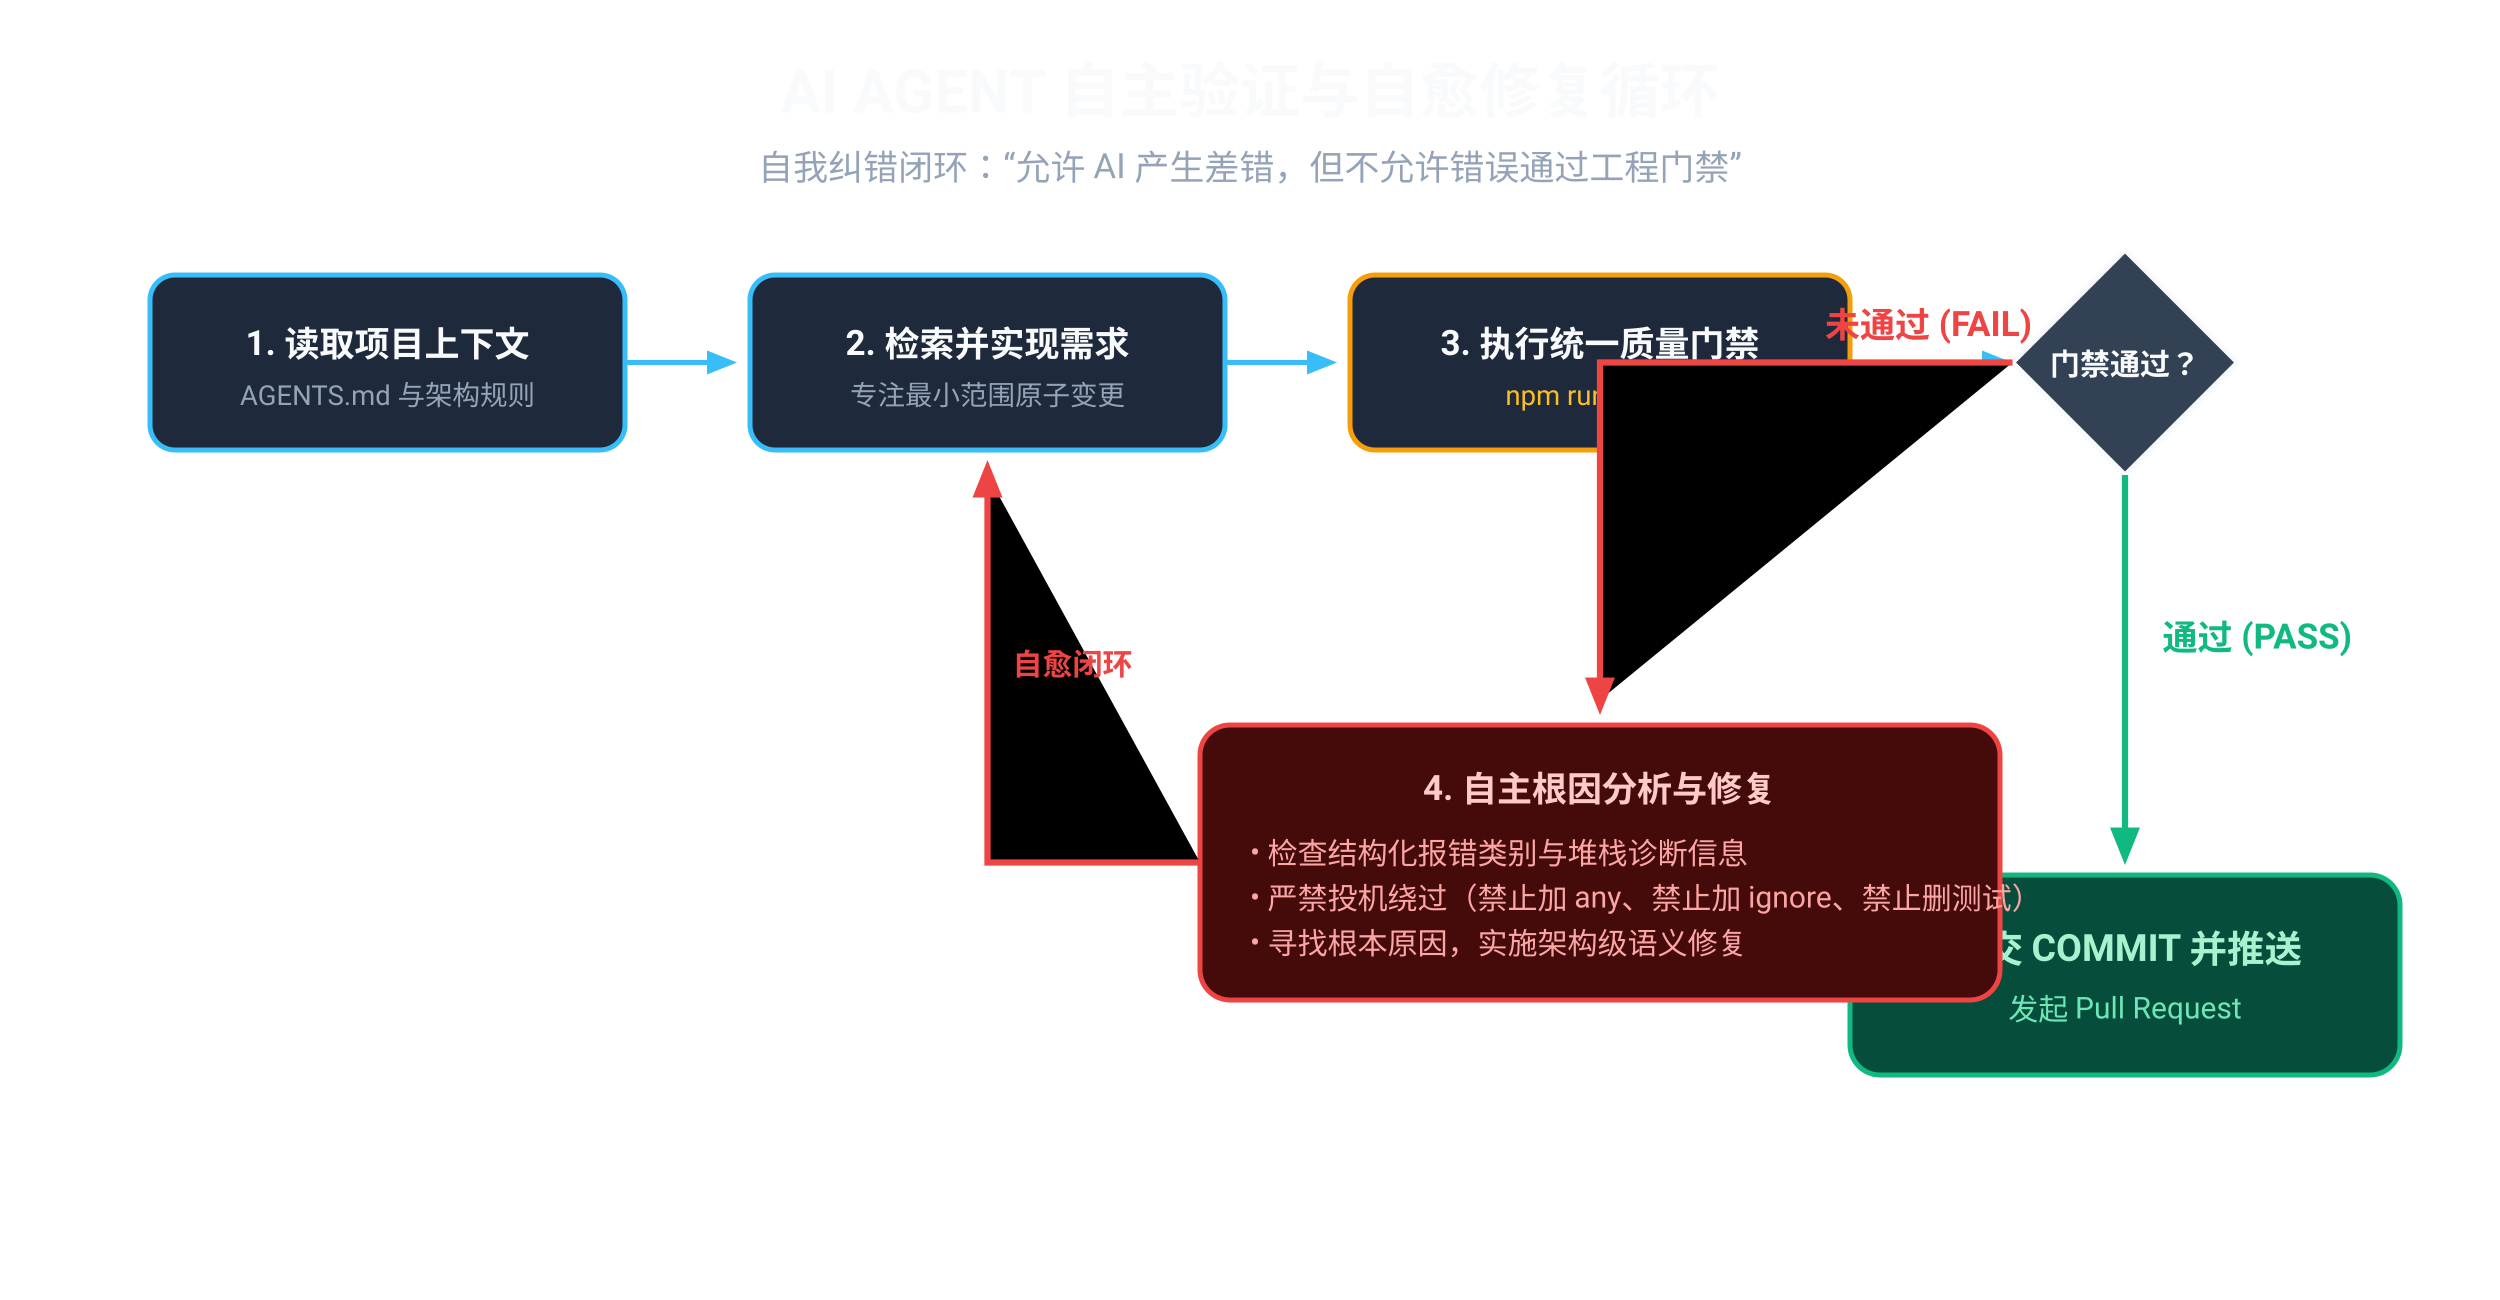
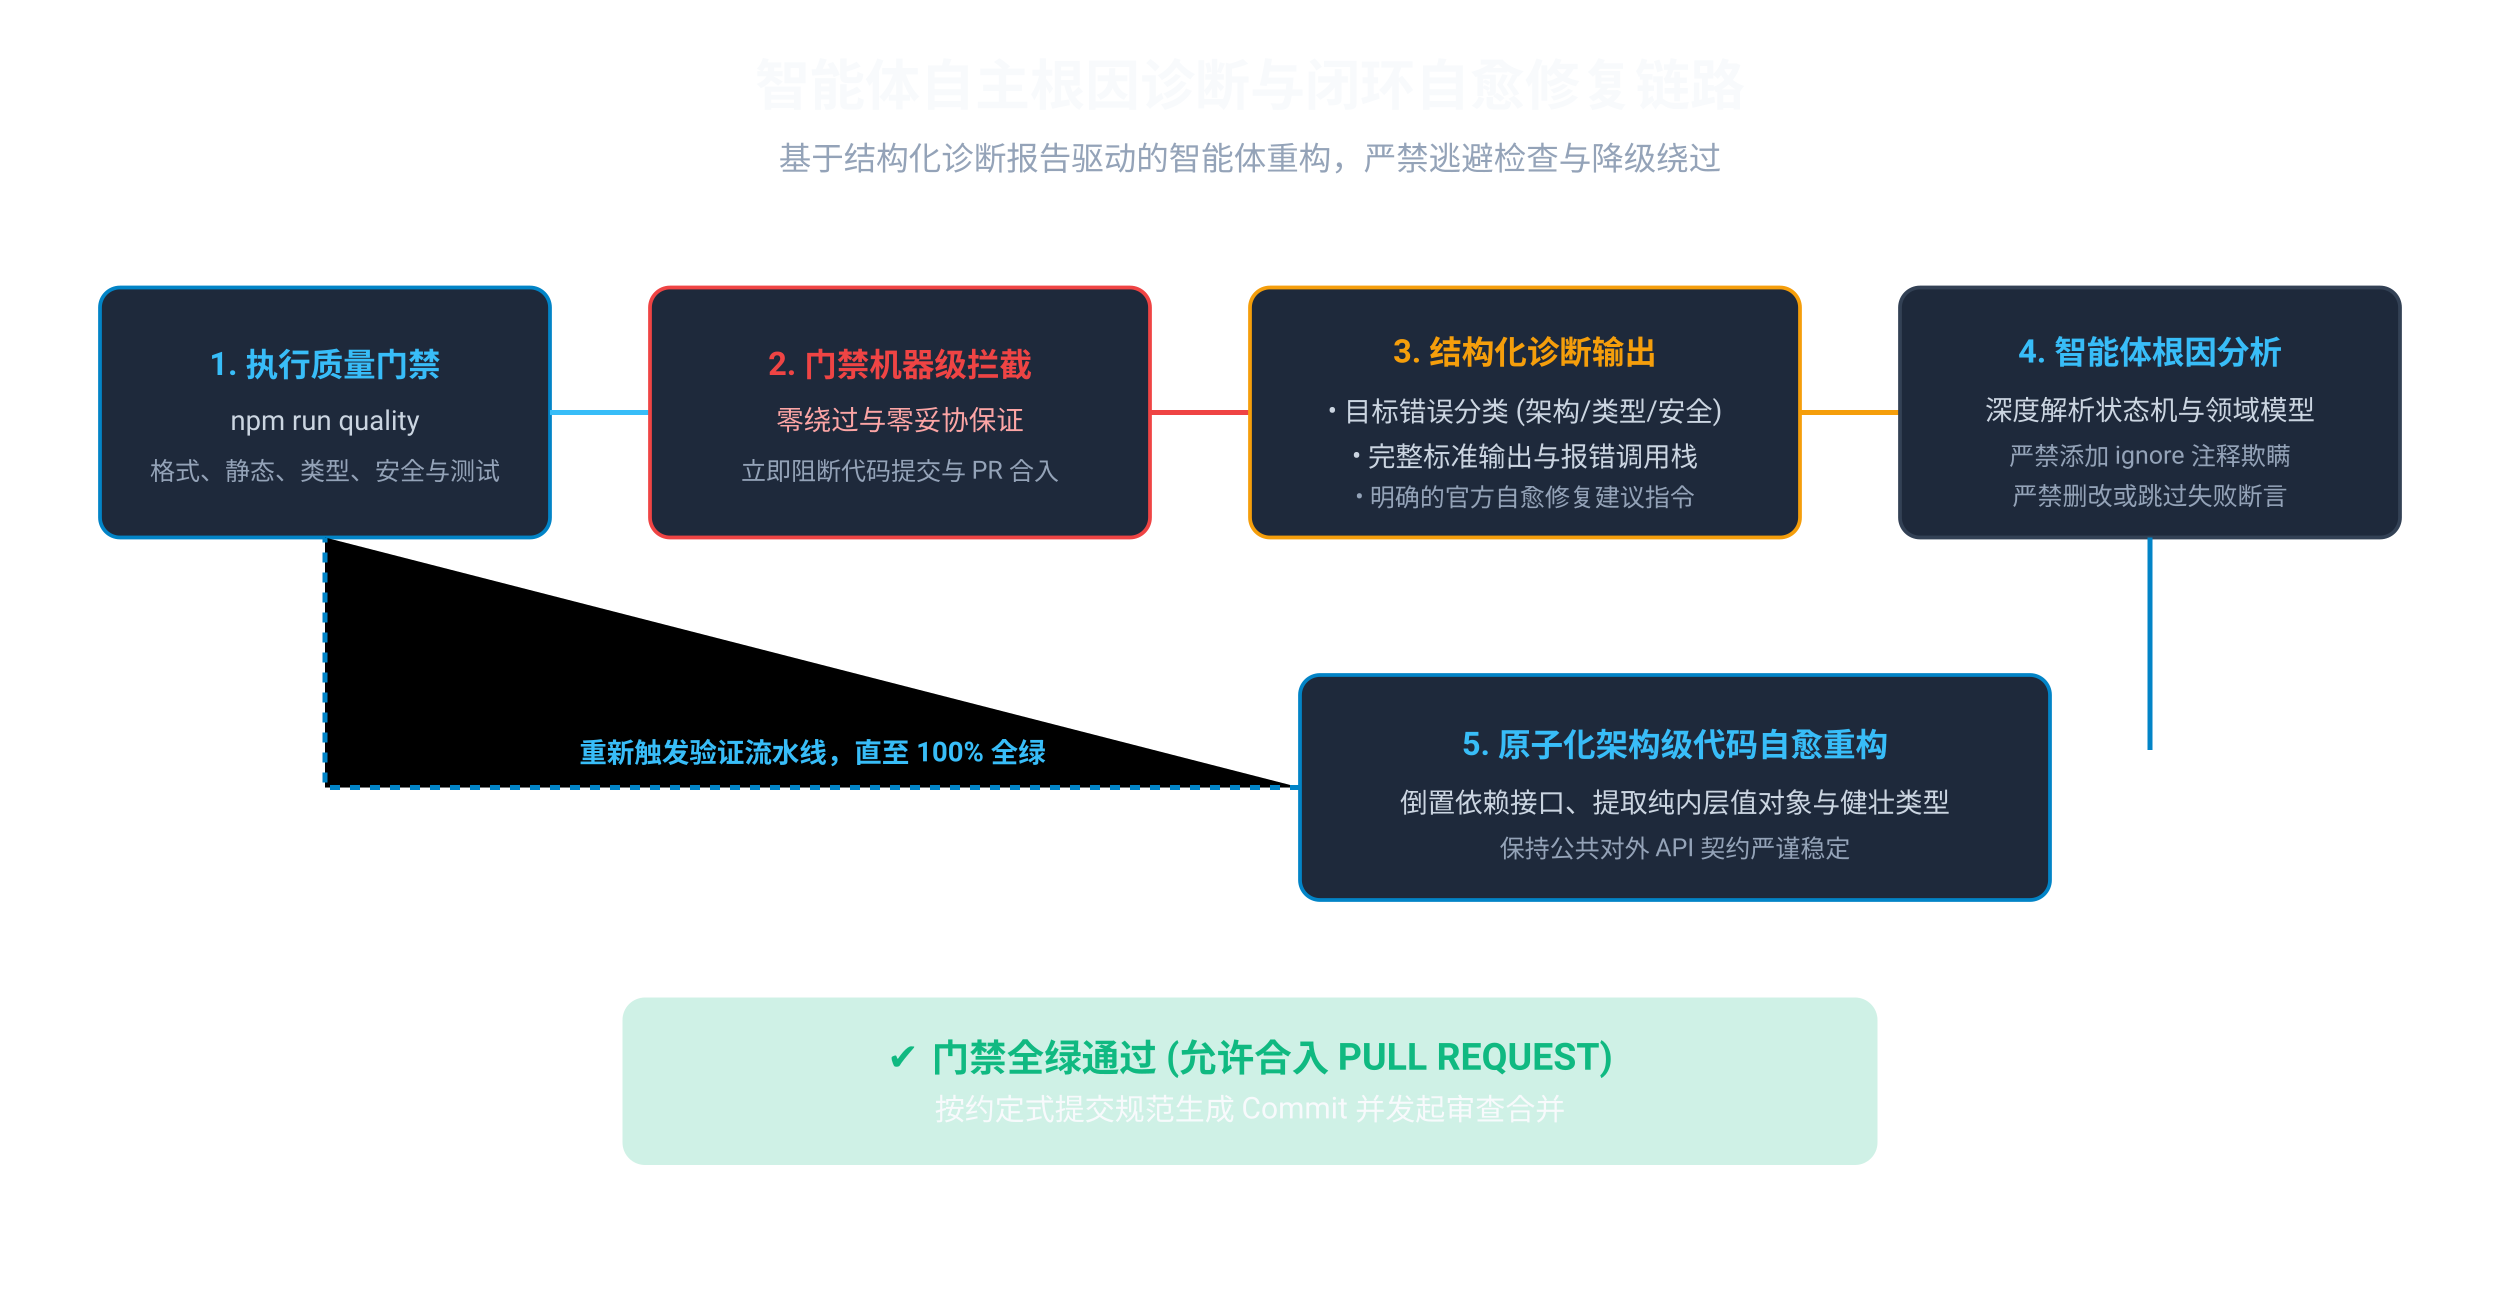
- <svg xmlns="http://www.w3.org/2000/svg" viewBox="0 0 1000 520" width="1000" height="520" style="background:#0f172a; font-family:-apple-system,BlinkMacSystemFont,'Segoe UI','PingFang SC','Hiragino Sans GB','Microsoft YaHei',Roboto,sans-serif;">
-   <defs>
-     <marker id="arrow" viewBox="0 0 10 10" refX="6" refY="5" markerWidth="6" markerHeight="6" orient="auto-start-reverse">
-       <path d="M 0 1 L 10 5 L 0 9 z" fill="#38bdf8" />
-     </marker>
-     <marker id="arrowGreen" viewBox="0 0 10 10" refX="6" refY="5" markerWidth="6" markerHeight="6" orient="auto-start-reverse">
-       <path d="M 0 1 L 10 5 L 0 9 z" fill="#10b981" />
-     </marker>
-     <marker id="arrowRed" viewBox="0 0 10 10" refX="6" refY="5" markerWidth="6" markerHeight="6" orient="auto-start-reverse">
-       <path d="M 0 1 L 10 5 L 0 9 z" fill="#ef4444" />
-     </marker>
-   </defs>
-   <text x="500" y="45" text-anchor="middle" fill="#f8fafc" font-size="24" font-weight="bold">AI AGENT 自主验证与自愈修复循环</text>
-   <text x="500" y="72" text-anchor="middle" fill="#94a3b8" font-size="14">自我纠错闭环：“允许 AI 产生差错，但不允许错误通过工程门禁”</text>
-   <g transform="translate(60, 110)">
-     <rect x="0" y="0" width="190" height="70" rx="10" fill="#1e293b" stroke="#38bdf8" stroke-width="2" />
-     <text x="95" y="32" text-anchor="middle" fill="#f8fafc" font-weight="bold" font-size="14">1. 读取项目上下文</text>
-     <text x="95" y="52" text-anchor="middle" fill="#94a3b8" font-size="11">AGENTS.md 与架构规则</text>
-   </g>
-   <path d="M 250 145 L 290 145" stroke="#38bdf8" stroke-width="2" marker-end="url(#arrow)" />
-   <g transform="translate(300, 110)">
-     <rect x="0" y="0" width="190" height="70" rx="10" fill="#1e293b" stroke="#38bdf8" stroke-width="2" />
-     <text x="95" y="32" text-anchor="middle" fill="#f8fafc" font-weight="bold" font-size="14">2. 检索并实现需求</text>
-     <text x="95" y="52" text-anchor="middle" fill="#94a3b8" font-size="11">专注最小范围原子变更</text>
-   </g>
-   <path d="M 490 145 L 530 145" stroke="#38bdf8" stroke-width="2" marker-end="url(#arrow)" />
-   <g transform="translate(540, 110)">
-     <rect x="0" y="0" width="200" height="70" rx="10" fill="#1e293b" stroke="#f59e0b" stroke-width="2" />
-     <text x="100" y="32" text-anchor="middle" fill="#f8fafc" font-weight="bold" font-size="14">3. 执行统一质量门禁</text>
-     <text x="100" y="52" text-anchor="middle" fill="#fbbf24" font-size="11">npm run quality</text>
-   </g>
-   <path d="M 740 145 L 800 145" stroke="#38bdf8" stroke-width="2" marker-end="url(#arrow)" />
-   <g transform="translate(850, 145)">
-     <polygon points="0,-45 45,0 0,45 -45,0" fill="#334155" stroke="#f8fafc" stroke-width="2" />
-     <text x="0" y="5" text-anchor="middle" fill="#f8fafc" font-size="12" font-weight="bold">门禁通过？</text>
-   </g>
-   <path d="M 850 190 L 850 340" stroke="#10b981" stroke-width="2.5" marker-end="url(#arrowGreen)" />
-   <text x="865" y="260" fill="#10b981" font-weight="bold" font-size="14">通过 (PASS)</text>
-   <g transform="translate(740, 350)">
-     <rect x="0" y="0" width="220" height="80" rx="12" fill="#064e3b" stroke="#10b981" stroke-width="2" />
-     <text x="110" y="35" text-anchor="middle" fill="#a7f3d0" font-weight="bold" font-size="15">提交 COMMIT 并推送</text>
-     <text x="110" y="58" text-anchor="middle" fill="#6ee7b7" font-size="12">发起 Pull Request</text>
-   </g>
-   <path d="M 805 145 L 640 145 L 640 280" stroke="#ef4444" stroke-width="2.5" marker-end="url(#arrowRed)" />
-   <text x="730" y="135" fill="#ef4444" font-weight="bold" font-size="14">未通过 (FAIL)</text>
-   <g transform="translate(480, 290)">
-     <rect x="0" y="0" width="320" height="110" rx="12" fill="#450a0a" stroke="#ef4444" stroke-width="2" />
-     <text x="160" y="30" text-anchor="middle" fill="#fecaca" font-weight="bold" font-size="14">4. 自主根因分析与修复</text>
-     <text x="20" y="55" fill="#fca5a5" font-size="12">• 检查结构化报错类别与堆栈诊断信息</text>
-     <text x="20" y="73" fill="#fca5a5" font-size="12">• 严禁投机绕过（禁止加 any、禁止加 ignore、禁止删测试）</text>
-     <text x="20" y="91" fill="#fca5a5" font-size="12">• 寻找根本原因，实施架构级语义修复</text>
-   </g>
-   <path d="M 480 345 L 395 345 L 395 190" stroke="#ef4444" stroke-width="2.5" marker-end="url(#arrowRed)" />
-   <text x="405" y="270" fill="#ef4444" font-size="12" font-weight="bold">自愈闭环</text>
+ <svg xmlns="http://www.w3.org/2000/svg" viewBox="0 0 1000 520" width="1000" height="520" style="background:#090d16; font-family:-apple-system,BlinkMacSystemFont,'Segoe UI',Roboto,'PingFang SC','Microsoft YaHei',sans-serif;">
+   <text x="500" y="42" text-anchor="middle" fill="#f8fafc" font-size="22" font-weight="700">智能体自主根因诊断与闭环自愈修复链路</text>
+   <text x="500" y="68" text-anchor="middle" fill="#94a3b8" font-size="13">基于结构化诊断报告驱动的智能体重构，严禁逃避检查与降级绕过</text>
+   <rect x="40" y="115" width="180" height="100" rx="8" fill="#1e293b" stroke="#0284c7" stroke-width="1.5" />
+   <text x="130" y="150" text-anchor="middle" fill="#38bdf8" font-size="13" font-weight="700">1. 执行质量门禁</text>
+   <text x="130" y="172" text-anchor="middle" fill="#cbd5e1" font-size="11">npm run quality</text>
+   <text x="130" y="192" text-anchor="middle" fill="#94a3b8" font-size="10">格式、静态、类型、安全与测试</text>
+   <path d="M 220 165 L 260 165" stroke="#38bdf8" stroke-width="2" />
+   <rect x="260" y="115" width="200" height="100" rx="8" fill="#1e293b" stroke="#ef4444" stroke-width="1.5" />
+   <text x="360" y="150" text-anchor="middle" fill="#ef4444" font-size="13" font-weight="700">2. 门禁机器级拦截</text>
+   <text x="360" y="172" text-anchor="middle" fill="#fca5a5" font-size="11">零绕过与零妥协保证</text>
+   <text x="360" y="192" text-anchor="middle" fill="#94a3b8" font-size="10">立即阻断代码提交与 PR 合入</text>
+   <path d="M 460 165 L 500 165" stroke="#ef4444" stroke-width="2" />
+   <rect x="500" y="115" width="220" height="100" rx="8" fill="#1e293b" stroke="#f59e0b" stroke-width="1.5" />
+   <text x="610" y="145" text-anchor="middle" fill="#f59e0b" font-size="13" font-weight="700">3. 结构化诊断输出</text>
+   <text x="610" y="168" text-anchor="middle" fill="#cbd5e1" font-size="11">• 目标错误分类 (架构/类型/安全)</text>
+   <text x="610" y="186" text-anchor="middle" fill="#cbd5e1" font-size="11">• 完整标准输出与报错调用栈</text>
+   <text x="610" y="202" text-anchor="middle" fill="#94a3b8" font-size="10">• 明确的官方自愈修复建议指令</text>
+   <path d="M 720 165 L 760 165" stroke="#f59e0b" stroke-width="2" />
+   <rect x="760" y="115" width="200" height="100" rx="8" fill="#1e293b" stroke="#334155" stroke-width="1.5" />
+   <text x="860" y="145" text-anchor="middle" fill="#38bdf8" font-size="13" font-weight="700">4. 智能体根因分析</text>
+   <text x="860" y="168" text-anchor="middle" fill="#cbd5e1" font-size="11">深度解析状态机与领域模型</text>
+   <text x="860" y="186" text-anchor="middle" fill="#94a3b8" font-size="10">严禁添加 ignore 注释欺瞒</text>
+   <text x="860" y="202" text-anchor="middle" fill="#94a3b8" font-size="10">严禁删改或跳过失败断言</text>
+   <path d="M 860 215 L 860 300" stroke="#0284c7" stroke-width="2" />
+   <rect x="520" y="270" width="300" height="90" rx="8" fill="#1e293b" stroke="#0284c7" stroke-width="1.5" />
+   <text x="670" y="302" text-anchor="middle" fill="#38bdf8" font-size="13" font-weight="700">5. 原子化架构级代码自愈重构</text>
+   <text x="670" y="325" text-anchor="middle" fill="#cbd5e1" font-size="11">倒置依赖接口、提取纯内层值对象与健壮类型</text>
+   <text x="670" y="343" text-anchor="middle" fill="#94a3b8" font-size="10">保持公共对外 API 契约严谨稳定</text>
+   <path d="M 520 315 L 130 315 L 130 215" stroke="#0284c7" stroke-width="2" stroke-dasharray="4" />
+   <text x="325" y="305" text-anchor="middle" fill="#38bdf8" font-size="11" font-weight="600">重新触发验证流水线，直至 100% 全绿</text>
+   <rect x="250" y="400" width="500" height="65" rx="8" fill="#10b981" opacity="0.2" stroke="#10b981" stroke-width="2" />
+   <text x="500" y="428" text-anchor="middle" fill="#10b981" font-size="15" font-weight="700">✔ 门禁全绿通过 (允许合入 PULL REQUEST)</text>
+   <text x="500" y="448" text-anchor="middle" fill="#f8fafc" font-size="12">按约定式提交规范生成 Commit 并发起审查合并</text>
</svg>
